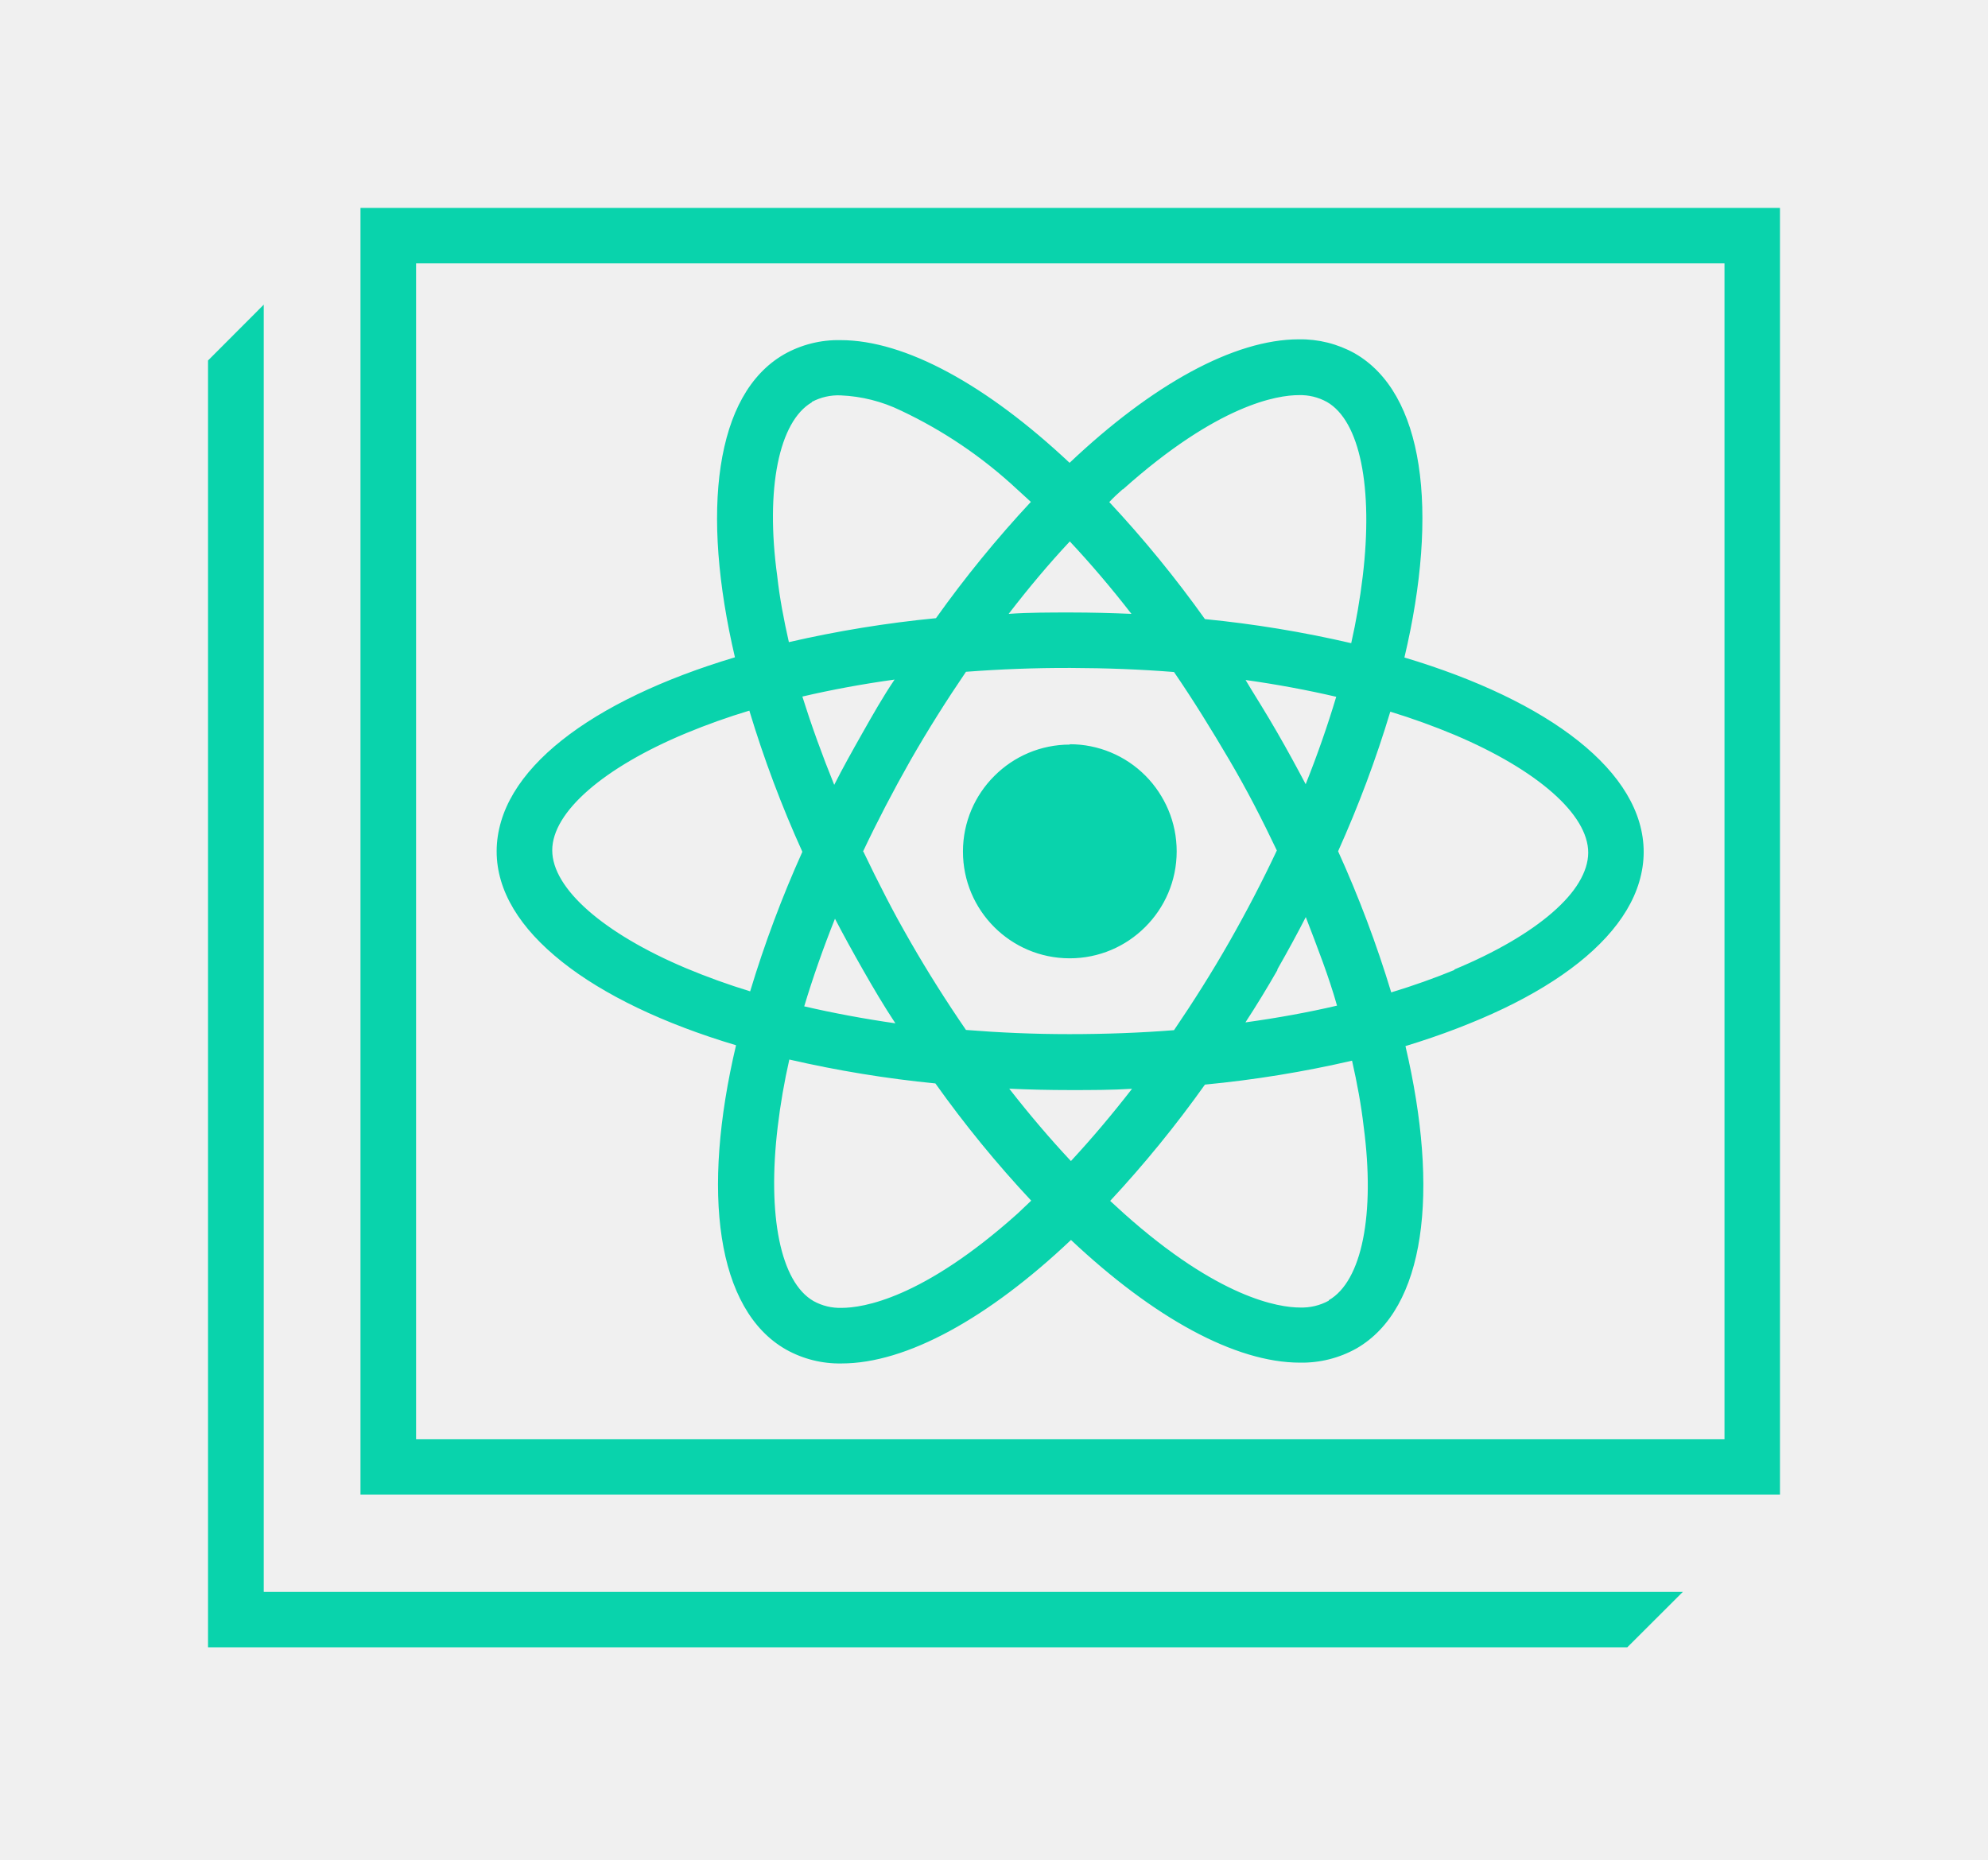
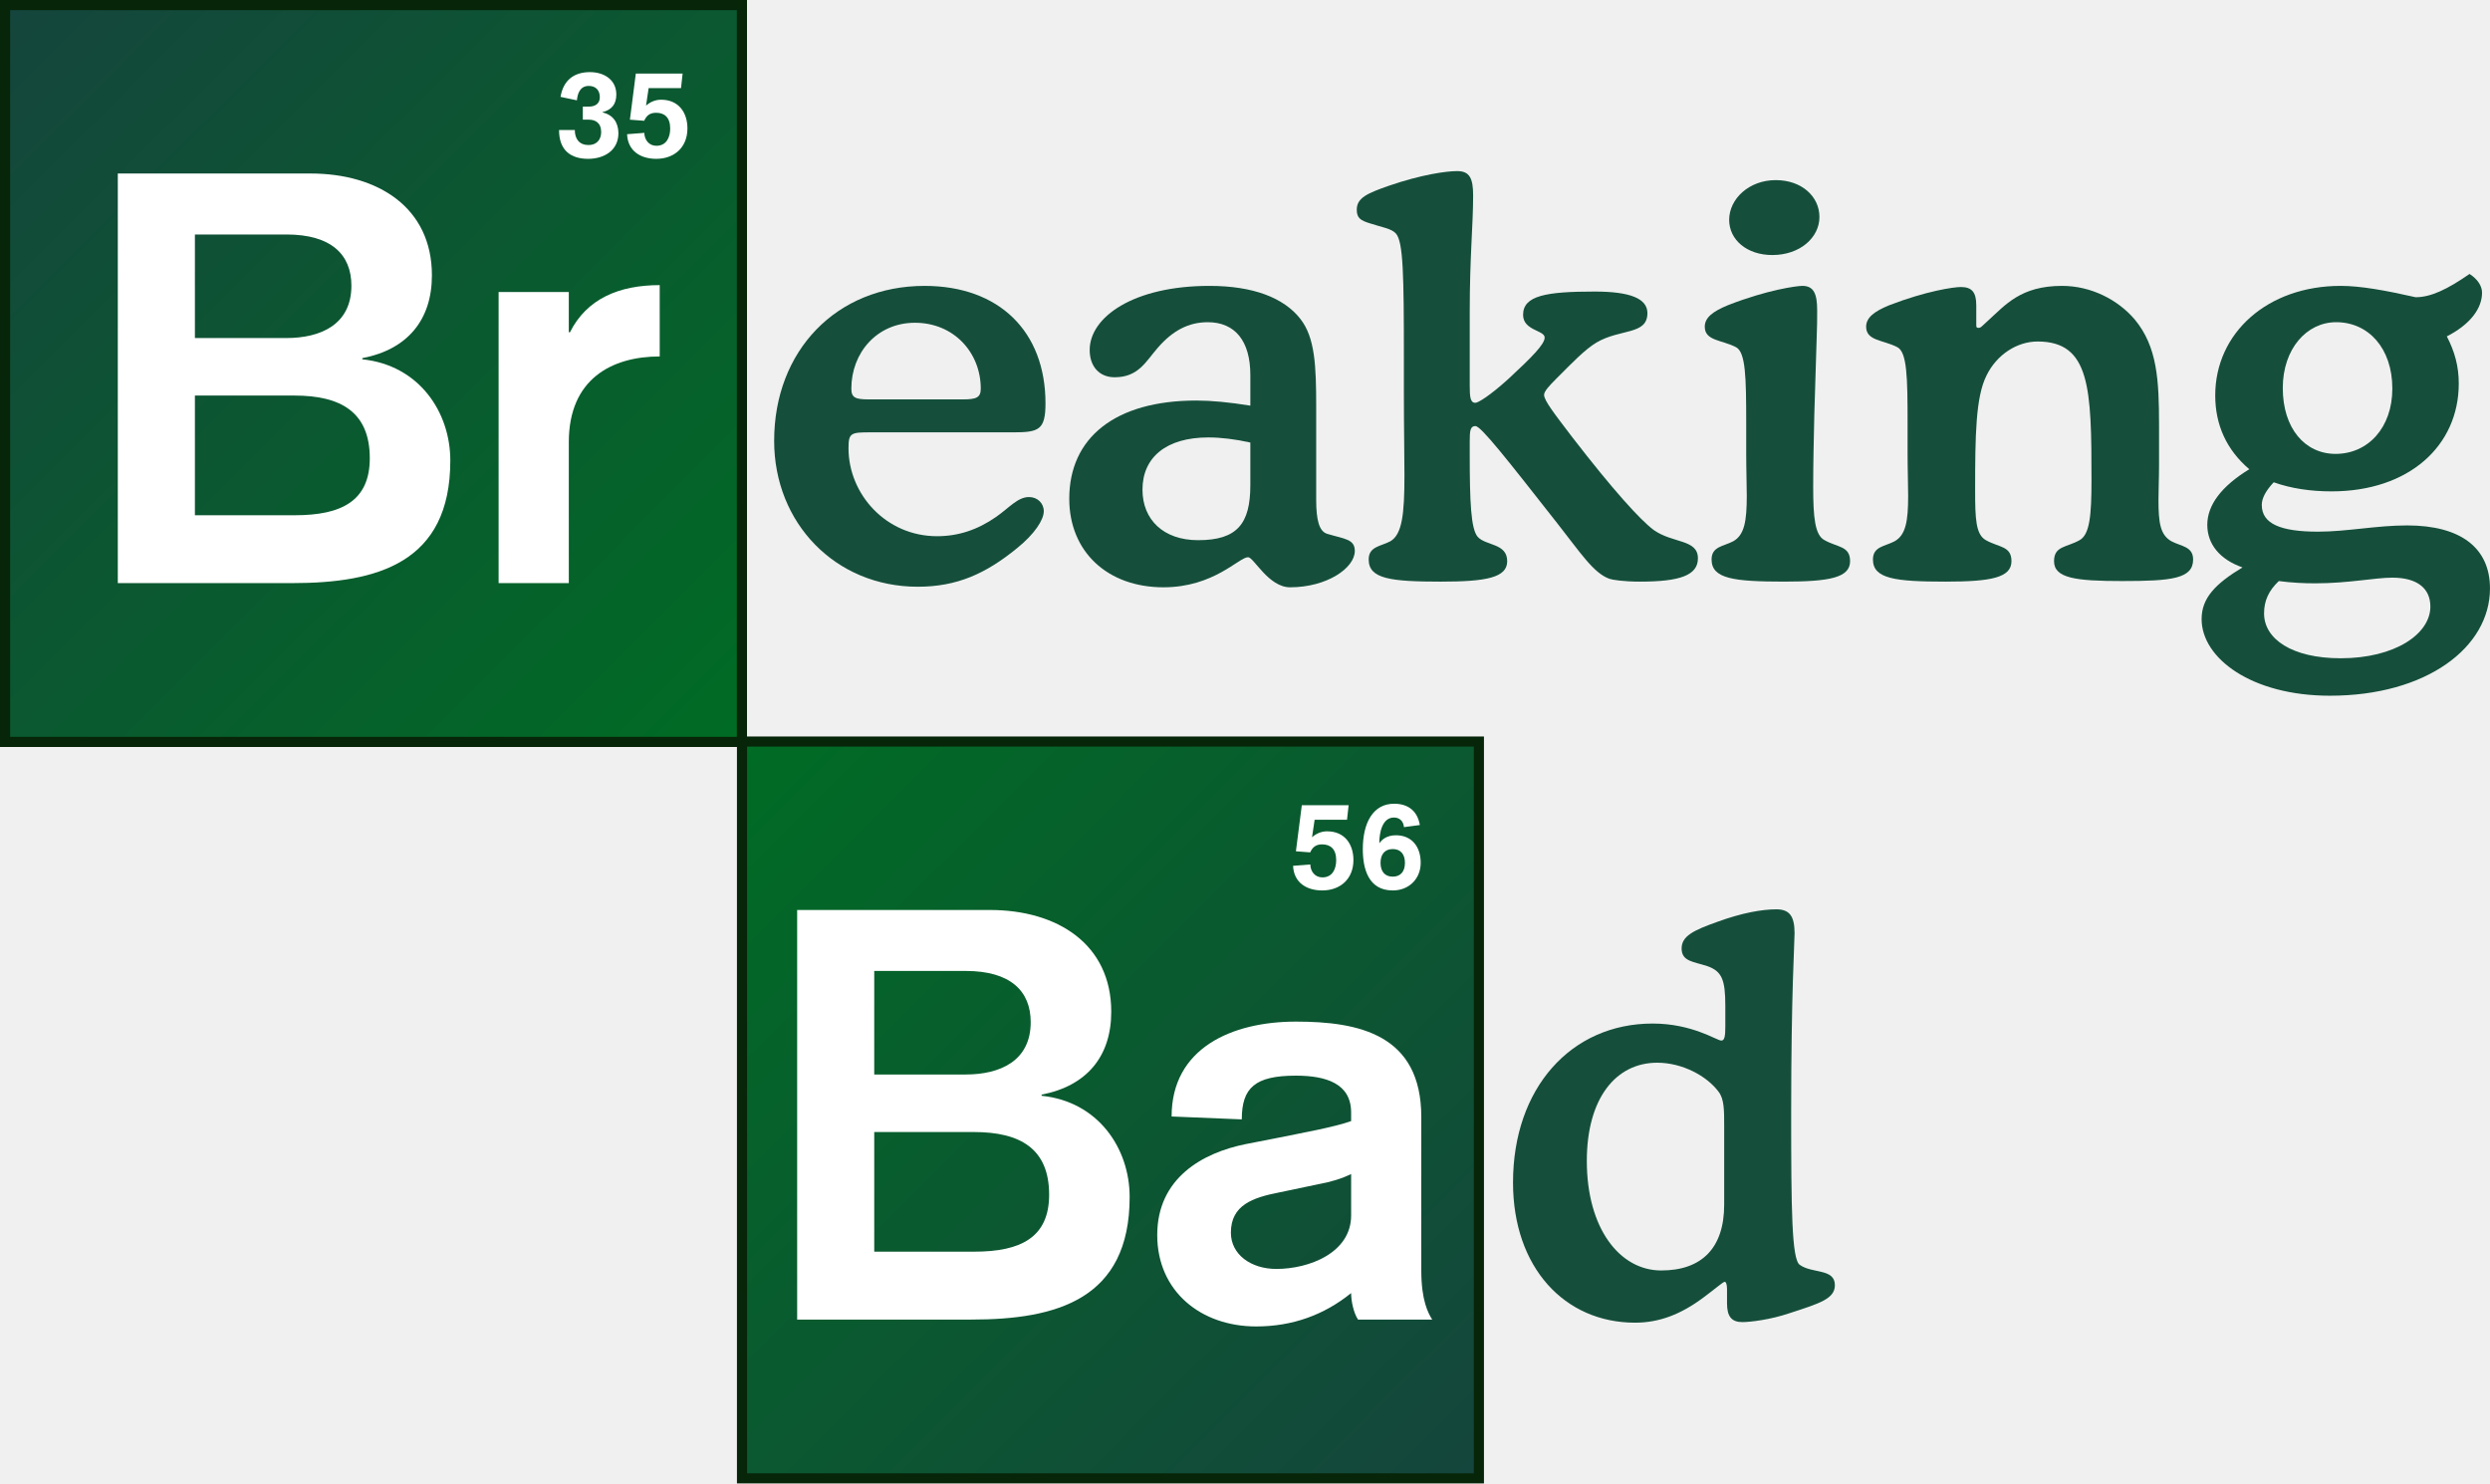
- <svg xmlns="http://www.w3.org/2000/svg" viewBox="0 0 170.96 159.93">
-   <defs>
-     <style>.cls-1{fill:#09d3ac;}</style>
-   </defs>
-   <path class="cls-1" d="M141.35,73.27c0-6.89-8.11-13-20.58-16.73,3-12.67,1.69-22.75-4.28-26.16a9.55,9.55,0,0,0-4.79-1.2c-5.57,0-12.61,3.89-19.72,10.62-7.11-6.68-14.13-10.55-19.69-10.55a9.46,9.46,0,0,0-4.86,1.22c-5.94,3.42-7.17,13.44-4.21,26.05-12.41,3.71-20.48,9.77-20.5,16.63s8.12,13,20.59,16.72c-3,12.68-1.7,22.75,4.28,26.16a9.41,9.41,0,0,0,4.78,1.2c5.58,0,12.62-3.89,19.73-10.62,7.1,6.68,14.12,10.55,19.69,10.55a9.59,9.59,0,0,0,4.86-1.22c5.94-3.42,7.16-13.44,4.21-26C133.27,86.18,141.34,80.12,141.35,73.27ZM96.56,42.06c8.19-7.33,13.31-8.12,15.13-8.12h0a4.71,4.71,0,0,1,2.42.58c2.86,1.63,4,7.38,3.09,15a56.73,56.73,0,0,1-1,5.79,97.7,97.7,0,0,0-12.58-2.07,98.47,98.47,0,0,0-8.24-10.08C95.75,42.79,96.15,42.42,96.56,42.06ZM71.77,78.94c.78,1.5,1.61,3,2.47,4.51S76,86.49,77,88c-2.71-.39-5.34-.88-7.84-1.46C69.86,84,70.75,81.5,71.77,78.94ZM69,59.9c2.53-.59,5.18-1.08,7.93-1.46-1,1.48-1.86,3-2.76,4.59s-1.69,3-2.46,4.52Q70.18,63.65,69,59.9Zm5.21,13.34q1.86-3.93,4.09-7.86c1.5-2.62,3.11-5.17,4.77-7.61,2.91-.22,5.91-.34,9-.33s6,.12,8.89.35c1.66,2.42,3.25,5,4.75,7.55s2.88,5.22,4.12,7.83c-1.23,2.62-2.6,5.25-4.08,7.85s-3.11,5.18-4.77,7.62c-2.91.23-5.91.34-9,.34s-6-.13-8.89-.36c-1.66-2.42-3.26-4.94-4.76-7.55S75.5,75.85,74.25,73.24Zm32.86-14.77c2.72.38,5.35.87,7.84,1.45-.74,2.47-1.62,5-2.64,7.55-.79-1.5-1.61-3-2.48-4.51S108,59.93,107.11,58.47Zm2.76,24.92q1.29-2.27,2.46-4.53c1,2.6,2,5.16,2.7,7.66-2.52.59-5.17,1.07-7.92,1.45Q108.52,85.75,109.87,83.39ZM92,46.56c1.8,1.92,3.57,4,5.3,6.23-1.71-.07-3.46-.12-5.23-.12s-3.58,0-5.33.12C88.45,50.57,90.2,48.48,92,46.56Zm-22.18-12A4.82,4.82,0,0,1,72.29,34a13.11,13.11,0,0,1,5.19,1.31,39.07,39.07,0,0,1,10,6.78l1.17,1.07a98.49,98.49,0,0,0-8.16,10,98.88,98.88,0,0,0-12.65,2.06c-.44-1.94-.8-3.84-1-5.67C65.8,42,67,36.24,69.81,34.6ZM64.53,85.26a58.75,58.75,0,0,1-5.54-2c-7.1-3-11.5-6.85-11.5-10.14S51.91,66,59,63.05a57.63,57.63,0,0,1,5.44-1.94A97.93,97.93,0,0,0,69,73.25,98.72,98.72,0,0,0,64.53,85.26Zm23,19.1c-8.19,7.33-13.31,8.11-15.14,8.11a4.69,4.69,0,0,1-2.42-.58c-2.86-1.63-4-7.38-3.09-15a56.07,56.07,0,0,1,1-5.78,99.51,99.51,0,0,0,12.58,2.06,97.17,97.17,0,0,0,8.24,10.08Zm4.57-4.51c-1.8-1.92-3.57-4-5.31-6.23,1.72.08,3.47.12,5.24.12s3.58,0,5.33-.11C95.63,95.85,93.87,97.93,92.09,99.85Zm22.18,12a4.82,4.82,0,0,1-2.48.59c-1.82,0-7-.8-15.16-8.1l-1.17-1.07a98.44,98.44,0,0,0,8.15-10,97,97,0,0,0,12.66-2.06c.44,1.94.79,3.84,1,5.67C118.27,104.42,117.12,110.18,114.27,111.81Zm10.8-28.44c-1.71.7-3.52,1.35-5.44,1.93a98.54,98.54,0,0,0-4.57-12.14,98.1,98.1,0,0,0,4.49-12,58.75,58.75,0,0,1,5.54,2c7.09,3,11.5,6.85,11.49,10.14S132.17,80.42,125.07,83.37ZM92,82.39a9.18,9.18,0,1,0-9.17-9.19A9.17,9.17,0,0,0,92,82.39ZM31,17.88V128.53H153.07V17.88ZM148.3,123.77H35.78V22.65H148.3Zm-85-33.9c-3,12.68-1.7,22.75,4.28,26.16a9.41,9.41,0,0,0,4.78,1.2c5.58,0,12.62-3.89,19.73-10.62,7.1,6.68,14.12,10.55,19.69,10.55a9.59,9.59,0,0,0,4.86-1.22c5.94-3.42,7.16-13.44,4.21-26,12.41-3.72,20.48-9.78,20.49-16.63s-8.11-13-20.58-16.73c3-12.67,1.69-22.75-4.28-26.16a9.55,9.55,0,0,0-4.79-1.2c-5.57,0-12.61,3.89-19.72,10.62-7.11-6.68-14.13-10.55-19.69-10.55a9.46,9.46,0,0,0-4.86,1.22c-5.94,3.42-7.17,13.44-4.21,26.05-12.41,3.71-20.48,9.77-20.5,16.63S50.84,86.13,63.31,89.87Zm24.21,14.49c-8.19,7.33-13.31,8.11-15.14,8.11a4.69,4.69,0,0,1-2.42-.58c-2.86-1.63-4-7.38-3.09-15a56.07,56.07,0,0,1,1-5.78,99.51,99.51,0,0,0,12.58,2.06,97.17,97.17,0,0,0,8.24,10.08Zm24.79-36.89c-.79-1.5-1.61-3-2.48-4.51s-1.8-3-2.72-4.49c2.72.38,5.35.87,7.84,1.45C114.21,62.39,113.33,64.92,112.31,67.47Zm2.72,19c-2.52.59-5.17,1.07-7.92,1.45q1.41-2.22,2.76-4.58t2.46-4.53C113.37,81.46,114.28,84,115,86.52Zm-5.21-13.35c-1.23,2.62-2.6,5.25-4.08,7.85s-3.11,5.18-4.77,7.62c-2.91.23-5.91.34-9,.34s-6-.13-8.89-.36c-1.66-2.42-3.26-4.94-4.76-7.55s-2.87-5.22-4.12-7.83q1.86-3.93,4.09-7.86c1.5-2.62,3.11-5.17,4.77-7.61,2.91-.22,5.91-.34,9-.33s6,.12,8.89.35c1.66,2.42,3.25,5,4.75,7.55S108.58,70.56,109.82,73.17ZM77,88c-2.71-.39-5.34-.88-7.84-1.46.74-2.46,1.63-5,2.65-7.55.78,1.5,1.61,3,2.47,4.51S76,86.49,77,88ZM74.21,63c-.87,1.5-1.69,3-2.46,4.52Q70.18,63.65,69,59.9c2.53-.59,5.18-1.08,7.93-1.46C76,59.92,75.11,61.45,74.21,63ZM92.09,99.85c-1.8-1.92-3.57-4-5.31-6.23,1.72.08,3.47.12,5.24.12s3.58,0,5.33-.11C95.63,95.85,93.87,97.93,92.09,99.85Zm22.18,12a4.82,4.82,0,0,1-2.48.59c-1.82,0-7-.8-15.16-8.1l-1.17-1.07a98.44,98.44,0,0,0,8.15-10,97,97,0,0,0,12.66-2.06c.44,1.94.79,3.84,1,5.67C118.27,104.42,117.12,110.18,114.27,111.81Zm5.28-50.66a58.75,58.75,0,0,1,5.54,2c7.09,3,11.5,6.85,11.49,10.14s-4.41,7.16-11.51,10.11c-1.71.7-3.52,1.35-5.44,1.93a98.54,98.54,0,0,0-4.57-12.14A98.1,98.1,0,0,0,119.55,61.15Zm-23-19.09c8.19-7.33,13.31-8.12,15.13-8.12h0a4.71,4.71,0,0,1,2.42.58c2.86,1.63,4,7.38,3.09,15a56.73,56.73,0,0,1-1,5.79,97.7,97.7,0,0,0-12.58-2.07,98.47,98.47,0,0,0-8.24-10.08C95.75,42.79,96.15,42.42,96.56,42.06ZM92,46.56c1.8,1.92,3.57,4,5.3,6.23-1.71-.07-3.46-.12-5.23-.12s-3.58,0-5.33.12C88.45,50.57,90.2,48.48,92,46.56Zm-22.18-12A4.82,4.82,0,0,1,72.29,34a13.11,13.11,0,0,1,5.19,1.31,39.07,39.07,0,0,1,10,6.78l1.17,1.07a98.49,98.49,0,0,0-8.16,10,98.88,98.88,0,0,0-12.65,2.06c-.44-1.94-.8-3.84-1-5.67C65.8,42,67,36.24,69.81,34.6ZM59,63.05a57.63,57.63,0,0,1,5.44-1.94A97.93,97.93,0,0,0,69,73.25a98.72,98.72,0,0,0-4.49,12,58.75,58.75,0,0,1-5.54-2c-7.1-3-11.5-6.85-11.5-10.14S51.91,66,59,63.05Zm33,1a9.18,9.18,0,1,0,9.17,9.19A9.17,9.17,0,0,0,92,64Zm0,0a9.18,9.18,0,1,0,9.17,9.19A9.17,9.17,0,0,0,92,64Zm0,0a9.18,9.18,0,1,0,9.17,9.19A9.17,9.17,0,0,0,92,64Zm49.35,9.24c0-6.89-8.11-13-20.58-16.73,3-12.67,1.69-22.75-4.28-26.16a9.55,9.55,0,0,0-4.79-1.2c-5.57,0-12.61,3.89-19.72,10.62-7.11-6.68-14.13-10.55-19.69-10.55a9.46,9.46,0,0,0-4.86,1.22c-5.94,3.42-7.17,13.44-4.21,26.05-12.41,3.71-20.48,9.77-20.5,16.63s8.12,13,20.59,16.72c-3,12.68-1.7,22.75,4.28,26.16a9.41,9.41,0,0,0,4.78,1.2c5.58,0,12.62-3.89,19.73-10.62,7.1,6.68,14.12,10.55,19.69,10.55a9.59,9.59,0,0,0,4.86-1.22c5.94-3.42,7.16-13.44,4.21-26C133.27,86.18,141.34,80.12,141.35,73.27ZM96.56,42.06c8.19-7.33,13.31-8.12,15.13-8.12h0a4.71,4.71,0,0,1,2.42.58c2.86,1.63,4,7.38,3.09,15a56.73,56.73,0,0,1-1,5.79,97.7,97.7,0,0,0-12.58-2.07,98.47,98.47,0,0,0-8.24-10.08C95.75,42.79,96.15,42.42,96.56,42.06ZM71.77,78.94c.78,1.5,1.61,3,2.47,4.51S76,86.49,77,88c-2.71-.39-5.34-.88-7.84-1.46C69.86,84,70.75,81.5,71.77,78.94ZM69,59.9c2.53-.59,5.18-1.08,7.93-1.46-1,1.48-1.86,3-2.76,4.59s-1.69,3-2.46,4.52Q70.18,63.65,69,59.9Zm5.21,13.34q1.86-3.93,4.09-7.86c1.5-2.62,3.11-5.17,4.77-7.61,2.91-.22,5.91-.34,9-.33s6,.12,8.89.35c1.66,2.42,3.25,5,4.75,7.55s2.88,5.22,4.12,7.83c-1.23,2.62-2.6,5.25-4.08,7.85s-3.11,5.18-4.77,7.62c-2.91.23-5.91.34-9,.34s-6-.13-8.89-.36c-1.66-2.42-3.26-4.94-4.76-7.55S75.5,75.85,74.25,73.24Zm32.86-14.77c2.72.38,5.35.87,7.84,1.45-.74,2.47-1.62,5-2.64,7.55-.79-1.5-1.61-3-2.48-4.51S108,59.93,107.11,58.47Zm2.76,24.92q1.29-2.27,2.46-4.53c1,2.6,2,5.16,2.7,7.66-2.52.59-5.17,1.07-7.92,1.45Q108.52,85.75,109.87,83.39ZM92,46.56c1.8,1.92,3.57,4,5.3,6.23-1.71-.07-3.46-.12-5.23-.12s-3.58,0-5.33.12C88.45,50.57,90.2,48.48,92,46.56Zm-22.18-12A4.82,4.82,0,0,1,72.29,34a13.11,13.11,0,0,1,5.19,1.31,39.07,39.07,0,0,1,10,6.78l1.17,1.07a98.49,98.49,0,0,0-8.16,10,98.88,98.88,0,0,0-12.65,2.06c-.44-1.94-.8-3.84-1-5.67C65.8,42,67,36.24,69.81,34.6ZM64.53,85.26a58.75,58.75,0,0,1-5.54-2c-7.1-3-11.5-6.85-11.5-10.14S51.91,66,59,63.05a57.63,57.63,0,0,1,5.44-1.94A97.93,97.93,0,0,0,69,73.25,98.72,98.72,0,0,0,64.53,85.26Zm23,19.1c-8.19,7.33-13.31,8.11-15.14,8.11a4.69,4.69,0,0,1-2.42-.58c-2.86-1.63-4-7.38-3.09-15a56.07,56.07,0,0,1,1-5.78,99.51,99.51,0,0,0,12.58,2.06,97.17,97.17,0,0,0,8.24,10.08Zm4.57-4.51c-1.8-1.92-3.57-4-5.31-6.23,1.72.08,3.47.12,5.24.12s3.58,0,5.33-.11C95.63,95.85,93.87,97.93,92.09,99.85Zm22.18,12a4.82,4.82,0,0,1-2.48.59c-1.82,0-7-.8-15.16-8.1l-1.17-1.07a98.44,98.44,0,0,0,8.15-10,97,97,0,0,0,12.66-2.06c.44,1.94.79,3.84,1,5.67C118.27,104.42,117.12,110.18,114.27,111.81Zm10.8-28.44c-1.71.7-3.52,1.35-5.44,1.93a98.54,98.54,0,0,0-4.57-12.14,98.1,98.1,0,0,0,4.49-12,58.75,58.75,0,0,1,5.54,2c7.09,3,11.5,6.85,11.49,10.14S132.17,80.42,125.07,83.37ZM92,82.39a9.18,9.18,0,1,0-9.17-9.19A9.17,9.17,0,0,0,92,82.39Zm-69.32,54.5V26.2L17.89,31V141.66H139.94l4.78-4.77Z" />
+ <svg xmlns="http://www.w3.org/2000/svg" version="1.1" x="0px" y="0px" width="368.588px" height="219.595px" viewBox="0 0 368.588 219.595">
+   <linearGradient id="SVGID_1_" gradientUnits="userSpaceOnUse" x1="0.752" y1="0.753" x2="109.826" y2="109.827">
+     <stop offset="0" stop-color="#15453D" />
+     <stop offset="1" stop-color="#006C24" />
+   </linearGradient>
+   <rect x="0.751" y="0.752" style="fill:url(#SVGID_1_);" width="109.074" height="109.074" />
+   <path style="fill:#072508;" d="M-0.001,110.576V0h110.576v109.826v0.75H-0.001L-0.001,110.576z M109.825,109.826v-0.75V109.826L109.825,109.826z M1.499,109.076h107.574V1.502H1.499V109.076L1.499,109.076z" />
+   <path style="fill:#FFFFFF;" d="M17.438,25.684H45.97c9.963,0,17.965,5.023,17.965,15.074c0,6.643-3.658,10.984-10.303,12.26v0.172c8.346,0.852,13.027,7.75,13.027,14.988c0,15.158-10.813,18.141-23.416,18.141H17.438V25.684z M28.851,50.041h13.541c5.023,0,9.625-1.961,9.625-7.752c0-4.6-2.984-7.578-9.625-7.578H28.851V50.041z M28.851,76.271h14.818c6.898,0,11.07-2.133,11.07-8.434c0-6.814-4.258-9.283-11.156-9.283H28.851V76.271z" />
+   <path style="fill:#FFFFFF;" d="M73.808,43.227H84.2v5.959h0.17c2.471-4.938,7.238-6.98,13.285-6.98v10.561c-7.07,0-13.455,3.32-13.455,12.686v20.867H73.808V43.227z" />
+   <path style="fill:#FFFFFF;" d="M86.274,15.782h0.893c0.912,0,1.623-0.42,1.623-1.387c0-1.039-0.602-1.676-1.641-1.676c-1.258,0-1.66,1.094-1.75,2.133l-2.426-0.512c0.4-2.406,1.932-3.664,4.357-3.664c2.023,0,3.902,1.076,3.902,3.318c0,1.441-0.693,2.262-2.043,2.607v0.037c1.551,0.363,2.334,1.477,2.354,3.063c0,2.572-2.115,3.811-4.486,3.811c-2.426,0-4.303-1.129-4.303-4.266h2.334c0,1.33,0.674,2.225,2.041,2.225c1.168,0,1.861-0.785,1.861-1.914c0-1.387-0.875-1.842-1.824-1.842h-0.893V15.782z" />
+   <path style="fill:#FFFFFF;" d="M94.118,10.895h6.928l-0.236,2.152h-4.795l-0.383,2.588c0.637-0.564,1.404-0.875,2.225-0.875c2.643,0,3.902,1.951,3.902,4.248c0,2.846-1.988,4.504-4.613,4.504c-2.316,0-4.213-1.148-4.322-3.646l2.553-0.199c0.018,1.039,0.693,1.914,1.787,1.914c1.494,0,2.043-1.258,2.043-2.553c0-1.641-0.84-2.334-2.08-2.334c-0.912,0-1.422,0.4-1.768,1.186l-2.115-0.164L94.118,10.895z" />
+   <path style="fill:#154F3C;" d="M128.88,63.998c-2.941,0-3.277,0.084-3.277,2.352c0,6.807,5.545,13.025,13.107,13.025c3.109,0,5.967-0.924,8.74-2.857c1.932-1.344,3.193-2.941,4.873-2.941c1.26,0,2.186,0.926,2.186,2.102c0,1.26-1.346,3.361-3.949,5.461c-4.623,3.781-8.908,5.715-14.705,5.715c-12.186,0-21.26-9.412-21.26-21.596c0-13.361,9.242-22.939,22.268-22.939c11.008,0,17.898,6.721,17.898,17.393c0,3.949-1.01,4.287-4.791,4.287h-20.502C129.216,63.998,129.048,63.998,128.88,63.998z M142.491,59.123c2.018,0,2.689-0.252,2.689-1.596c0-5.295-3.949-9.748-9.748-9.748c-5.629,0-9.41,4.453-9.41,9.748c0,1.344,0.588,1.596,2.604,1.596H142.491z" />
+   <path style="fill:#154F3C;" d="M196.513,79.039c2.523,0.756,4.035,0.756,4.035,2.52c0,2.521-4.119,5.379-9.58,5.379c-3.195,0-5.379-4.453-6.219-4.453c-1.346,0-5.043,4.453-12.521,4.453c-8.318,0-13.949-5.293-13.949-13.109c0-8.99,6.723-14.537,18.824-14.537c2.184,0,4.873,0.252,7.982,0.756V55.51c0-5.041-2.27-7.814-6.303-7.814c-2.857,0-5.209,1.26-7.395,3.781c-1.766,2.018-2.857,4.369-6.387,4.369c-2.27,0-3.697-1.596-3.697-4.033c0-4.873,6.471-9.494,17.73-9.494c6.471,0,11.008,1.764,13.445,4.873c2.186,2.773,2.354,6.975,2.354,13.025v13.779C194.833,76.938,195.253,78.703,196.513,79.039z M178.866,64.754c-6.219,0-9.748,2.941-9.748,7.73c0,4.453,3.109,7.479,8.236,7.479c5.797,0,7.73-2.438,7.73-8.15V65.51C182.815,65.006,180.716,64.754,178.866,64.754z" />
+   <path style="fill:#154F3C;" d="M217.56,57.023c0,1.764,0.084,2.604,0.84,2.604c0.42,0,2.186-1.092,4.875-3.529c3.445-3.193,5.377-5.125,5.377-6.133c0-1.094-3.193-1.01-3.193-3.361c0-2.857,3.445-3.445,10.588-3.445c5.211,0,7.814,1.008,7.814,3.193c0,3.277-4.033,2.268-7.563,4.369c-1.68,1.008-3.529,2.941-5.881,5.293c-1.178,1.178-1.85,1.934-1.85,2.438c0,0.84,1.512,2.773,4.201,6.303c5.967,7.73,10,12.184,12.018,13.697c2.856,2.016,6.553,1.344,6.553,4.201c0,2.52-2.688,3.445-8.57,3.445c-2.438,0-4.033-0.252-4.537-0.42c-2.354-0.842-4.285-3.865-7.73-8.236c-7.395-9.41-11.262-14.369-12.102-14.369c-0.756,0-0.84,0.674-0.84,2.27c0,0.504,0,1.092,0,1.848c0,7.059,0.168,11.094,1.176,12.27c1.178,1.344,4.371,0.924,4.371,3.613c0,2.438-3.109,3.025-9.832,3.025c-7.479,0-10.672-0.42-10.672-3.277c0-1.934,1.764-1.934,3.193-2.689c1.764-1.008,2.1-4.033,2.1-9.748c0-3.193-0.084-7.059-0.084-11.932c0-1.848,0-3.613,0-5.293c0-12.521-0.084-17.328-1.176-18.588c-0.672-0.756-2.102-0.924-3.865-1.514c-1.346-0.42-1.934-0.756-1.934-2.016c0-1.765,1.598-2.437,4.707-3.529c4.873-1.682,8.57-2.186,10.166-2.186c1.85,0,2.354,1.094,2.354,3.613c0,4.453-0.504,8.923-0.504,17.328V57.023z" />
+   <path style="fill:#154F3C;" d="M268.402,72.064c0,4.537,0.252,7.143,1.68,7.898c1.934,1.092,3.781,0.84,3.781,3.109c0,2.438-3.025,3.025-9.748,3.025c-7.479,0-10.755-0.42-10.755-3.277c0-1.934,1.766-1.934,3.192-2.689c1.682-0.924,2.018-3.025,2.018-6.723c0-1.764-0.084-3.781-0.084-6.303c0-1.596,0-3.107,0-4.453c0-6.891-0.084-10.504-1.514-11.26c-2.099-1.092-4.62-0.924-4.62-3.025c0-1.344,1.177-2.268,3.445-3.193c5.798-2.268,10.167-2.855,11.007-2.855c1.682,0,2.186,1.176,2.186,3.613c0,1.092,0,2.604-0.084,4.453l-0.336,10.924C268.486,65.006,268.402,68.619,268.402,72.064z M262.855,26.663c3.865,0,6.471,2.438,6.471,5.462c0,3.025-2.857,5.629-6.975,5.629c-3.781,0-6.387-2.268-6.387-5.209C255.965,29.436,258.906,26.663,262.855,26.663z" />
+   <path style="fill:#154F3C;" d="M305.23,42.318c4.368,0,8.318,2.1,10.755,4.957c3.362,4.033,3.613,8.99,3.613,15.713c0,3.193,0,5.127,0,5.799c0,2.016-0.084,3.697-0.084,5.209c0,3.361,0.253,5.211,1.934,6.135c1.429,0.756,3.194,0.756,3.194,2.689c0,2.857-3.194,3.193-10.504,3.193c-6.891,0-10.084-0.42-10.084-2.941c0-2.27,1.847-2.018,3.78-3.109c1.513-0.84,1.764-3.697,1.764-8.906c0-13.529-0.168-20.504-7.981-20.504c-3.025,0-6.052,1.932-7.563,5.041c-1.596,3.193-1.68,8.824-1.68,16.975c0,4.201,0.084,6.555,1.595,7.395c1.935,1.092,3.782,0.84,3.782,3.109c0,2.438-3.025,3.025-9.749,3.025c-7.478,0-10.755-0.42-10.755-3.277c0-1.934,1.766-1.934,3.192-2.689c1.683-0.924,2.019-3.025,2.019-6.723c0-1.764-0.084-3.781-0.084-6.303c0-1.596,0-3.107,0-4.453c0-6.891-0.085-10.504-1.515-11.26c-2.1-1.092-4.62-0.924-4.62-3.025c0-1.344,1.175-2.268,3.445-3.193c5.462-2.1,9.495-2.688,10.587-2.688c1.596,0,2.271,0.756,2.271,2.688v2.354c0,0.252,0,0.42,0,0.504c0,0.336,0,0.504,0.335,0.504c0.169,0,0.336-0.084,0.421-0.168l1.007-0.924C296.827,45.174,299.095,42.318,305.23,42.318z" />
+   <path style="fill:#154F3C;" d="M327.915,58.535c0-9.244,7.731-16.217,18.57-16.217c2.941,0,6.639,0.672,11.092,1.68c2.271,0,4.705-1.176,7.983-3.445c1.175,0.756,1.85,1.766,1.85,2.773c0,2.352-1.767,4.705-5.212,6.471c1.177,2.268,1.767,4.453,1.767,6.975c0,9.242-7.396,15.965-18.825,15.965c-3.107,0-5.964-0.42-8.57-1.344c-1.176,1.26-1.764,2.352-1.764,3.361c0,2.771,2.771,3.949,8.318,3.949c4.286,0,8.655-0.926,13.194-0.926c7.982,0,12.267,3.361,12.267,9.328c0,8.74-9.411,15.883-23.696,15.883c-11.596,0-18.991-5.545-18.991-11.346c0-3.109,2.018-5.209,6.051-7.646c-3.36-1.176-5.21-3.445-5.21-6.303c0-2.939,2.101-5.713,6.218-8.234C329.595,66.602,327.915,62.904,327.915,58.535z M335.143,90.803c0,3.781,4.117,6.641,11.343,6.641c8.066,0,13.275-3.615,13.275-7.648c0-2.689-1.931-4.285-5.628-4.285c-2.606,0-6.472,0.84-11.428,0.84c-1.683,0-3.445-0.084-5.379-0.336C335.814,87.441,335.143,88.955,335.143,90.803z M345.73,67.189c4.788,0,8.402-3.865,8.402-9.662c0-5.967-3.53-9.832-8.318-9.832c-4.371,0-7.9,3.949-7.9,9.748C337.914,63.408,341.19,67.189,345.73,67.189z" />
+   <path style="fill:#154F3C;" d="M255.647,190.841c0-0.756-0.168-1.092-0.338-1.092c-0.252,0-1.259,0.924-3.191,2.352c-3.276,2.438-6.471,3.697-10.084,3.697c-10.42,0-18.066-8.15-18.066-20.754c0-13.95,8.57-23.527,20.67-23.527c5.884,0,9.497,2.521,10.168,2.521c0.504,0,0.588-0.756,0.588-2.102v-3.041c0-3.866-0.504-5.128-2.688-5.883c-2.017-0.672-3.78-0.672-3.78-2.606c0-1.848,1.764-2.688,5.293-3.948c3.695-1.345,6.637-1.849,8.738-1.849c1.932,0,2.688,1.008,2.688,3.529c0,1.429-0.504,8.925-0.504,26.569c0,14.369,0.084,21.68,1.262,22.52c1.848,1.344,5.209,0.504,5.209,3.025c0,2.016-2.27,2.689-6.639,4.117c-2.941,1.008-5.967,1.344-7.059,1.344c-1.596,0-2.267-0.84-2.267-2.771V190.841z M255.226,166.64c0-2.352,0-3.95-0.84-5.042c-1.763-2.353-5.376-4.283-9.074-4.283c-6.135,0-10.42,5.291-10.42,14.536c0,9.998,4.873,16.217,11.008,16.217c5.965,0,9.326-3.277,9.326-9.746V166.64z" />
+   <linearGradient id="SVGID_2_" gradientUnits="userSpaceOnUse" x1="218.917" y1="218.848" x2="109.84" y2="109.771">
+     <stop offset="0" stop-color="#15453D" />
+     <stop offset="1" stop-color="#006C24" />
+   </linearGradient>
+   <rect x="109.839" y="109.771" style="fill:url(#SVGID_2_);" width="109.078" height="109.075" />
+   <path style="fill:#072508;" d="M109.087,219.595V109.021h110.58v109.825v0.748H109.087L109.087,219.595z M218.917,218.847v-0.75V218.847L218.917,218.847z M110.587,218.097h107.58l-0.002-107.575H110.587V218.097L110.587,218.097z" />
+   <path style="fill:#FFFFFF;" d="M118.001,134.705h28.525c9.965,0,17.969,5.025,17.969,15.073c0,6.642-3.662,10.98-10.307,12.26v0.171c8.348,0.85,13.031,7.747,13.031,14.983c0,15.16-10.814,18.145-23.42,18.145h-25.799V134.705z M129.411,159.059h13.539c5.021,0,9.623-1.959,9.623-7.747c0-4.598-2.982-7.581-9.623-7.581h-13.539V159.059z M129.411,185.286h14.813c6.9,0,11.076-2.129,11.076-8.432c0-6.811-4.26-9.279-11.158-9.279h-14.73V185.286z" />
+   <path style="fill:#FFFFFF;" d="M210.392,188.097c0,4.428,1.021,6.303,1.615,7.24h-10.984c-0.678-1.023-1.02-2.813-1.02-3.92c-4.002,3.236-8.689,4.938-14.055,4.938c-8.174,0-14.646-5.193-14.646-13.535c0-8.434,6.727-12.184,13.115-13.461l4.342-0.848c3.748-0.766,8.604-1.619,11.244-2.555v-1.277c0-4.258-3.662-5.449-8.178-5.449c-6.045,0-8.006,1.787-8.006,6.473l-10.389-0.428c0-10.132,8.941-14.045,18.395-14.045c9.287,0,18.566,1.873,18.566,14.131V188.097z M200.003,173.79c-1.359,0.682-3.066,1.193-4.941,1.531l-5.707,1.195c-3.916,0.766-7.15,1.871-7.15,5.959c0,3.238,2.977,5.367,6.727,5.367c4.854,0,11.072-2.385,11.072-7.918V173.79z" />
+   <path style="fill:#FFFFFF;" d="M192.704,119.196h6.93l-0.238,2.151h-4.795l-0.383,2.59c0.639-0.566,1.404-0.876,2.225-0.876c2.645,0,3.902,1.951,3.902,4.25c0,2.843-1.988,4.503-4.613,4.503c-2.316,0-4.213-1.15-4.322-3.647l2.553-0.2c0.018,1.039,0.693,1.914,1.787,1.914c1.496,0,2.043-1.257,2.043-2.553c0-1.641-0.84-2.334-2.08-2.334c-0.91,0-1.422,0.401-1.768,1.186l-2.115-0.163L192.704,119.196z" />
+   <path style="fill:#FFFFFF;" d="M207.823,122.442c-0.072-0.875-0.637-1.422-1.477-1.422c-1.77,0-2.17,2.313-2.17,3.772h0.037c0.309-0.455,1.021-1.147,2.424-1.147c2.316,0,3.666,1.659,3.666,4.084c0,2.299-1.678,4.085-4.139,4.085c-3.611,0-4.432-3.228-4.432-6.109c0-3.92,1.531-6.729,4.631-6.729c2.08,0,3.465,1.077,3.813,3.154L207.823,122.442z M204.358,127.729c0,1.276,0.639,2.042,1.807,2.042c1.166,0,1.805-0.766,1.805-2.042s-0.639-2.042-1.805-2.042C204.997,125.688,204.358,126.453,204.358,127.729z" />
</svg>
